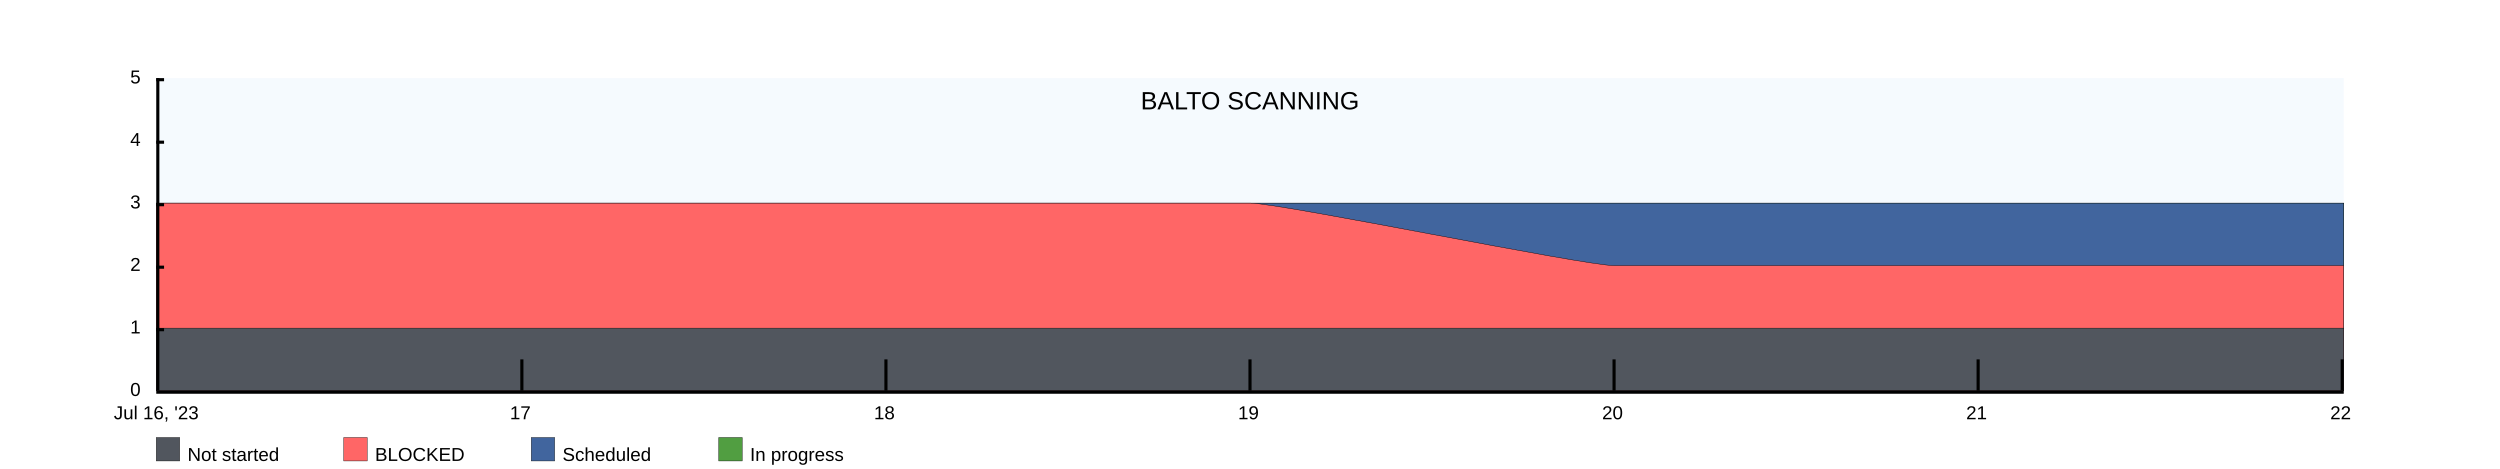
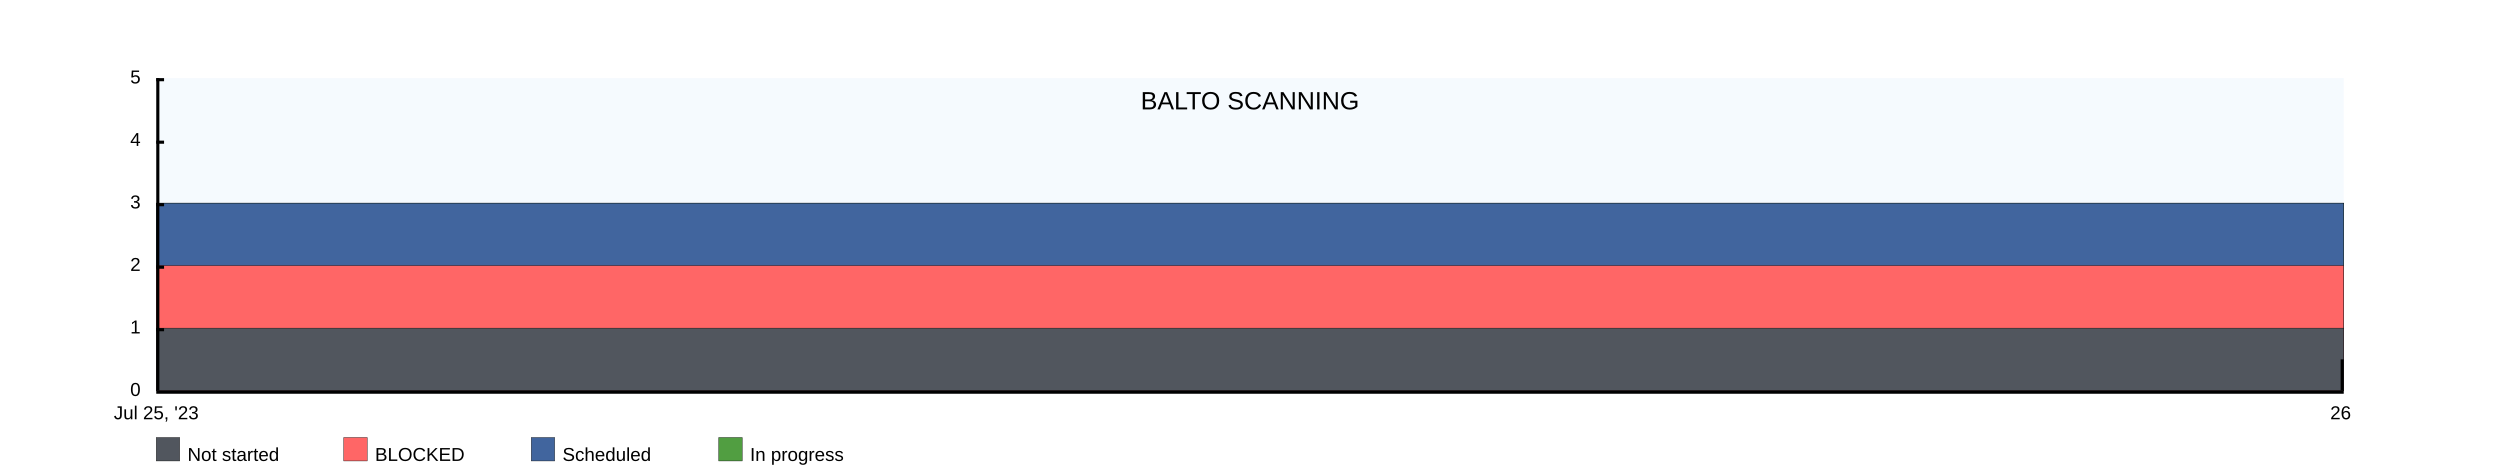
<svg xmlns="http://www.w3.org/2000/svg" width="1600" height="300">
  <rect x="100" y="50" width="1400" height="200" fill="rgba(221, 239, 250, .3)" />
  <clipPath id="theGraph">
    <rect x="100" y="50" width="1400" height="200" fill="black" />
  </clipPath>
  <rect x="100" y="280" width="15" height="15" fill="#51565E" stroke="black" stroke-width="0.25" />
  <text x="120" y="295" font-family="Arial" font-size="12" fill="black">Not started</text>
  <rect x="220" y="280" width="15" height="15" fill="#FF6666" stroke="black" stroke-width="0.25" />
  <text x="240" y="295" font-family="Arial" font-size="12" fill="black">BLOCKED</text>
  <rect x="340" y="280" width="15" height="15" fill="#41659E" stroke="black" stroke-width="0.25" />
  <text x="360" y="295" font-family="Arial" font-size="12" fill="black">Scheduled</text>
  <rect x="460" y="280" width="15" height="15" fill="#519E41" stroke="black" stroke-width="0.25" />
  <text x="480" y="295" font-family="Arial" font-size="12" fill="black">In progress</text>
-   <path d="M 100 130 M 100 130 C 100 130 333.333 130 333.333 130 C 333.333 130 566.667 130 566.667 130 C 566.667 130 800 130 800 130 C 800 130 1033.333 130 1033.333 130 C 1033.333 130 1266.667 130 1266.667 130 C 1266.667 130 1500 130 1500 130 C 1500 130 1500 250 1500 250 C 1500 250 100 250 100 250 Z" fill="#519E41" stroke="black" stroke-width="0.25" />
-   <path d="M 100 130 M 100 130 C 100 130 333.333 130 333.333 130 C 333.333 130 566.667 130 566.667 130 C 566.667 130 800 130 800 130 C 800 130 1033.333 130 1033.333 130 C 1033.333 130 1266.667 130 1266.667 130 C 1266.667 130 1500 130 1500 130 C 1500 130 1500 250 1500 250 C 1500 250 100 250 100 250 Z" fill="#41659E" stroke="black" stroke-width="0.25" />
-   <path d="M 100 130 M 100 130 C 100 130 333.333 130 333.333 130 C 333.333 130 566.667 130 566.667 130 C 566.667 130 800 130 800 130 C 820 130 1013.333 170 1033.333 170 C 1033.333 170 1266.667 170 1266.667 170 C 1266.667 170 1500 170 1500 170 C 1500 170 1500 250 1500 250 C 1500 250 100 250 100 250 Z" fill="#FF6666" stroke="black" stroke-width="0.25" />
-   <path d="M 100 210 M 100 210 C 100 210 333.333 210 333.333 210 C 333.333 210 566.667 210 566.667 210 C 566.667 210 800 210 800 210 C 800 210 1033.333 210 1033.333 210 C 1033.333 210 1266.667 210 1266.667 210 C 1266.667 210 1500 210 1500 210 C 1500 210 1500 250 1500 250 C 1500 250 100 250 100 250 Z" fill="#51565E" stroke="black" stroke-width="0.25" />
+   <path d="M 100 130 M 100 130 C 100 130 1500 130 1500 130 C 1500 130 1500 250 1500 250 C 1500 250 100 250 100 250 Z" fill="#519E41" stroke="black" stroke-width="0.25" />
+   <path d="M 100 130 M 100 130 C 100 130 1500 130 1500 130 C 1500 130 1500 250 1500 250 C 1500 250 100 250 100 250 Z" fill="#41659E" stroke="black" stroke-width="0.25" />
+   <path d="M 100 170 M 100 170 C 100 170 1500 170 1500 170 C 1500 170 1500 250 1500 250 C 1500 250 100 250 100 250 Z" fill="#FF6666" stroke="black" stroke-width="0.25" />
+   <path d="M 100 210 M 100 210 C 100 210 1500 210 1500 210 C 1500 210 1500 250 1500 250 C 1500 250 100 250 100 250 Z" fill="#51565E" stroke="black" stroke-width="0.25" />
  <text x="800" y="70" font-family="Arial" font-size="16" fill="black" text-anchor="middle" alignment-baseline="middle">BALTO SCANNING</text>
  <rect x="100" y="250" width="1400" height="2" fill="black" />
  <rect x="100" y="50" width="5" height="2" fill="black" />
  <rect x="100" y="90" width="5" height="2" fill="black" />
  <rect x="100" y="130" width="5" height="2" fill="black" />
  <rect x="100" y="170" width="5" height="2" fill="black" />
  <rect x="100" y="210" width="5" height="2" fill="black" />
  <text x="90" y="50" font-family="Arial" font-size="12" fill="black" text-anchor="end" dominant-baseline="middle">5</text>
  <text x="90" y="90" font-family="Arial" font-size="12" fill="black" text-anchor="end" dominant-baseline="middle">4</text>
  <text x="90" y="130" font-family="Arial" font-size="12" fill="black" text-anchor="end" dominant-baseline="middle">3</text>
  <text x="90" y="170" font-family="Arial" font-size="12" fill="black" text-anchor="end" dominant-baseline="middle">2</text>
  <text x="90" y="210" font-family="Arial" font-size="12" fill="black" text-anchor="end" dominant-baseline="middle">1</text>
  <text x="90" y="250" font-family="Arial" font-size="12" fill="black" text-anchor="end" dominant-baseline="middle">0</text>
-   <text x="100" y="260" font-family="Arial" fill="black" text-anchor="middle" dominant-baseline="hanging">Jul 16, '23</text>
-   <text x="333" y="260" font-family="Arial" fill="black" text-anchor="middle" dominant-baseline="hanging">17</text>
-   <text x="566" y="260" font-family="Arial" fill="black" text-anchor="middle" dominant-baseline="hanging">18</text>
-   <text x="799" y="260" font-family="Arial" fill="black" text-anchor="middle" dominant-baseline="hanging">19</text>
-   <text x="1032" y="260" font-family="Arial" fill="black" text-anchor="middle" dominant-baseline="hanging">20</text>
-   <text x="1265" y="260" font-family="Arial" fill="black" text-anchor="middle" dominant-baseline="hanging">21</text>
-   <text x="1498" y="260" font-family="Arial" fill="black" text-anchor="middle" dominant-baseline="hanging">22</text>
+   <text x="100" y="260" font-family="Arial" fill="black" text-anchor="middle" dominant-baseline="hanging">Jul 25, '23</text>
+   <text x="1498" y="260" font-family="Arial" fill="black" text-anchor="middle" dominant-baseline="hanging">26</text>
  <rect x="100" y="50" width="2" height="200" fill="black" />
-   <rect x="333" y="230" width="2" height="20" fill="black" />
-   <rect x="566" y="230" width="2" height="20" fill="black" />
-   <rect x="799" y="230" width="2" height="20" fill="black" />
-   <rect x="1032" y="230" width="2" height="20" fill="black" />
-   <rect x="1265" y="230" width="2" height="20" fill="black" />
  <rect x="1498" y="230" width="2" height="20" fill="black" />
</svg>
